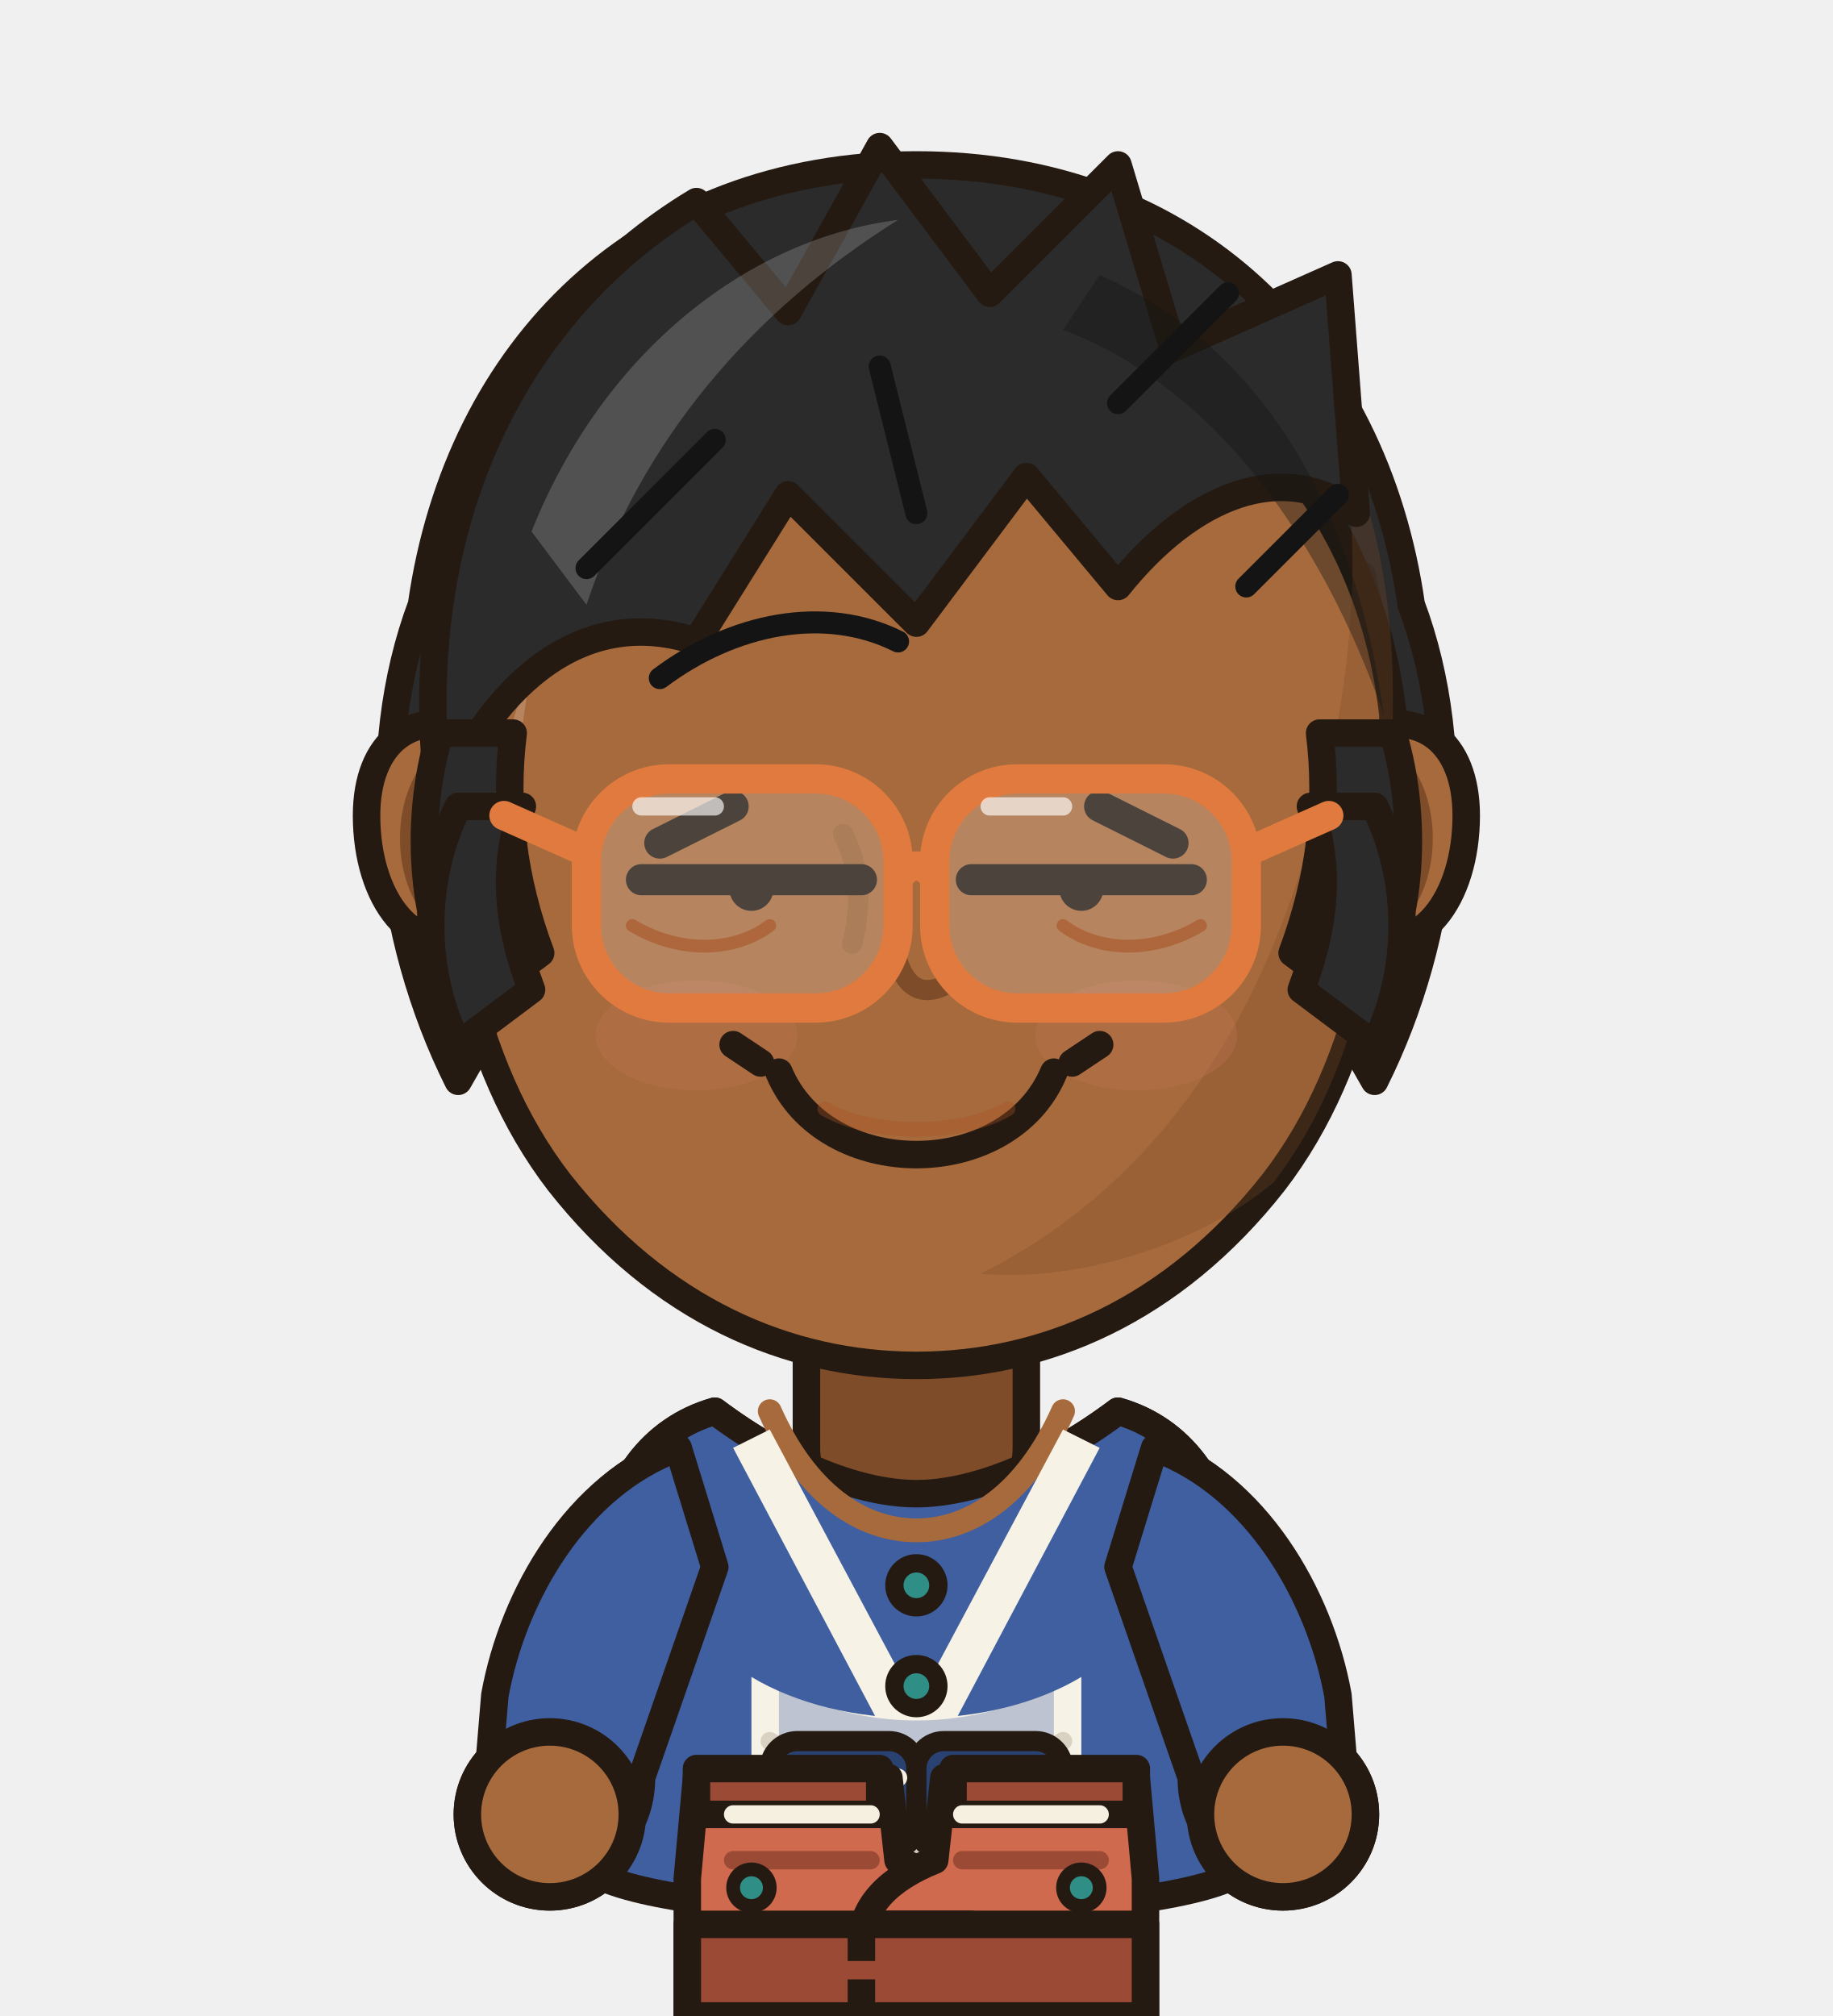
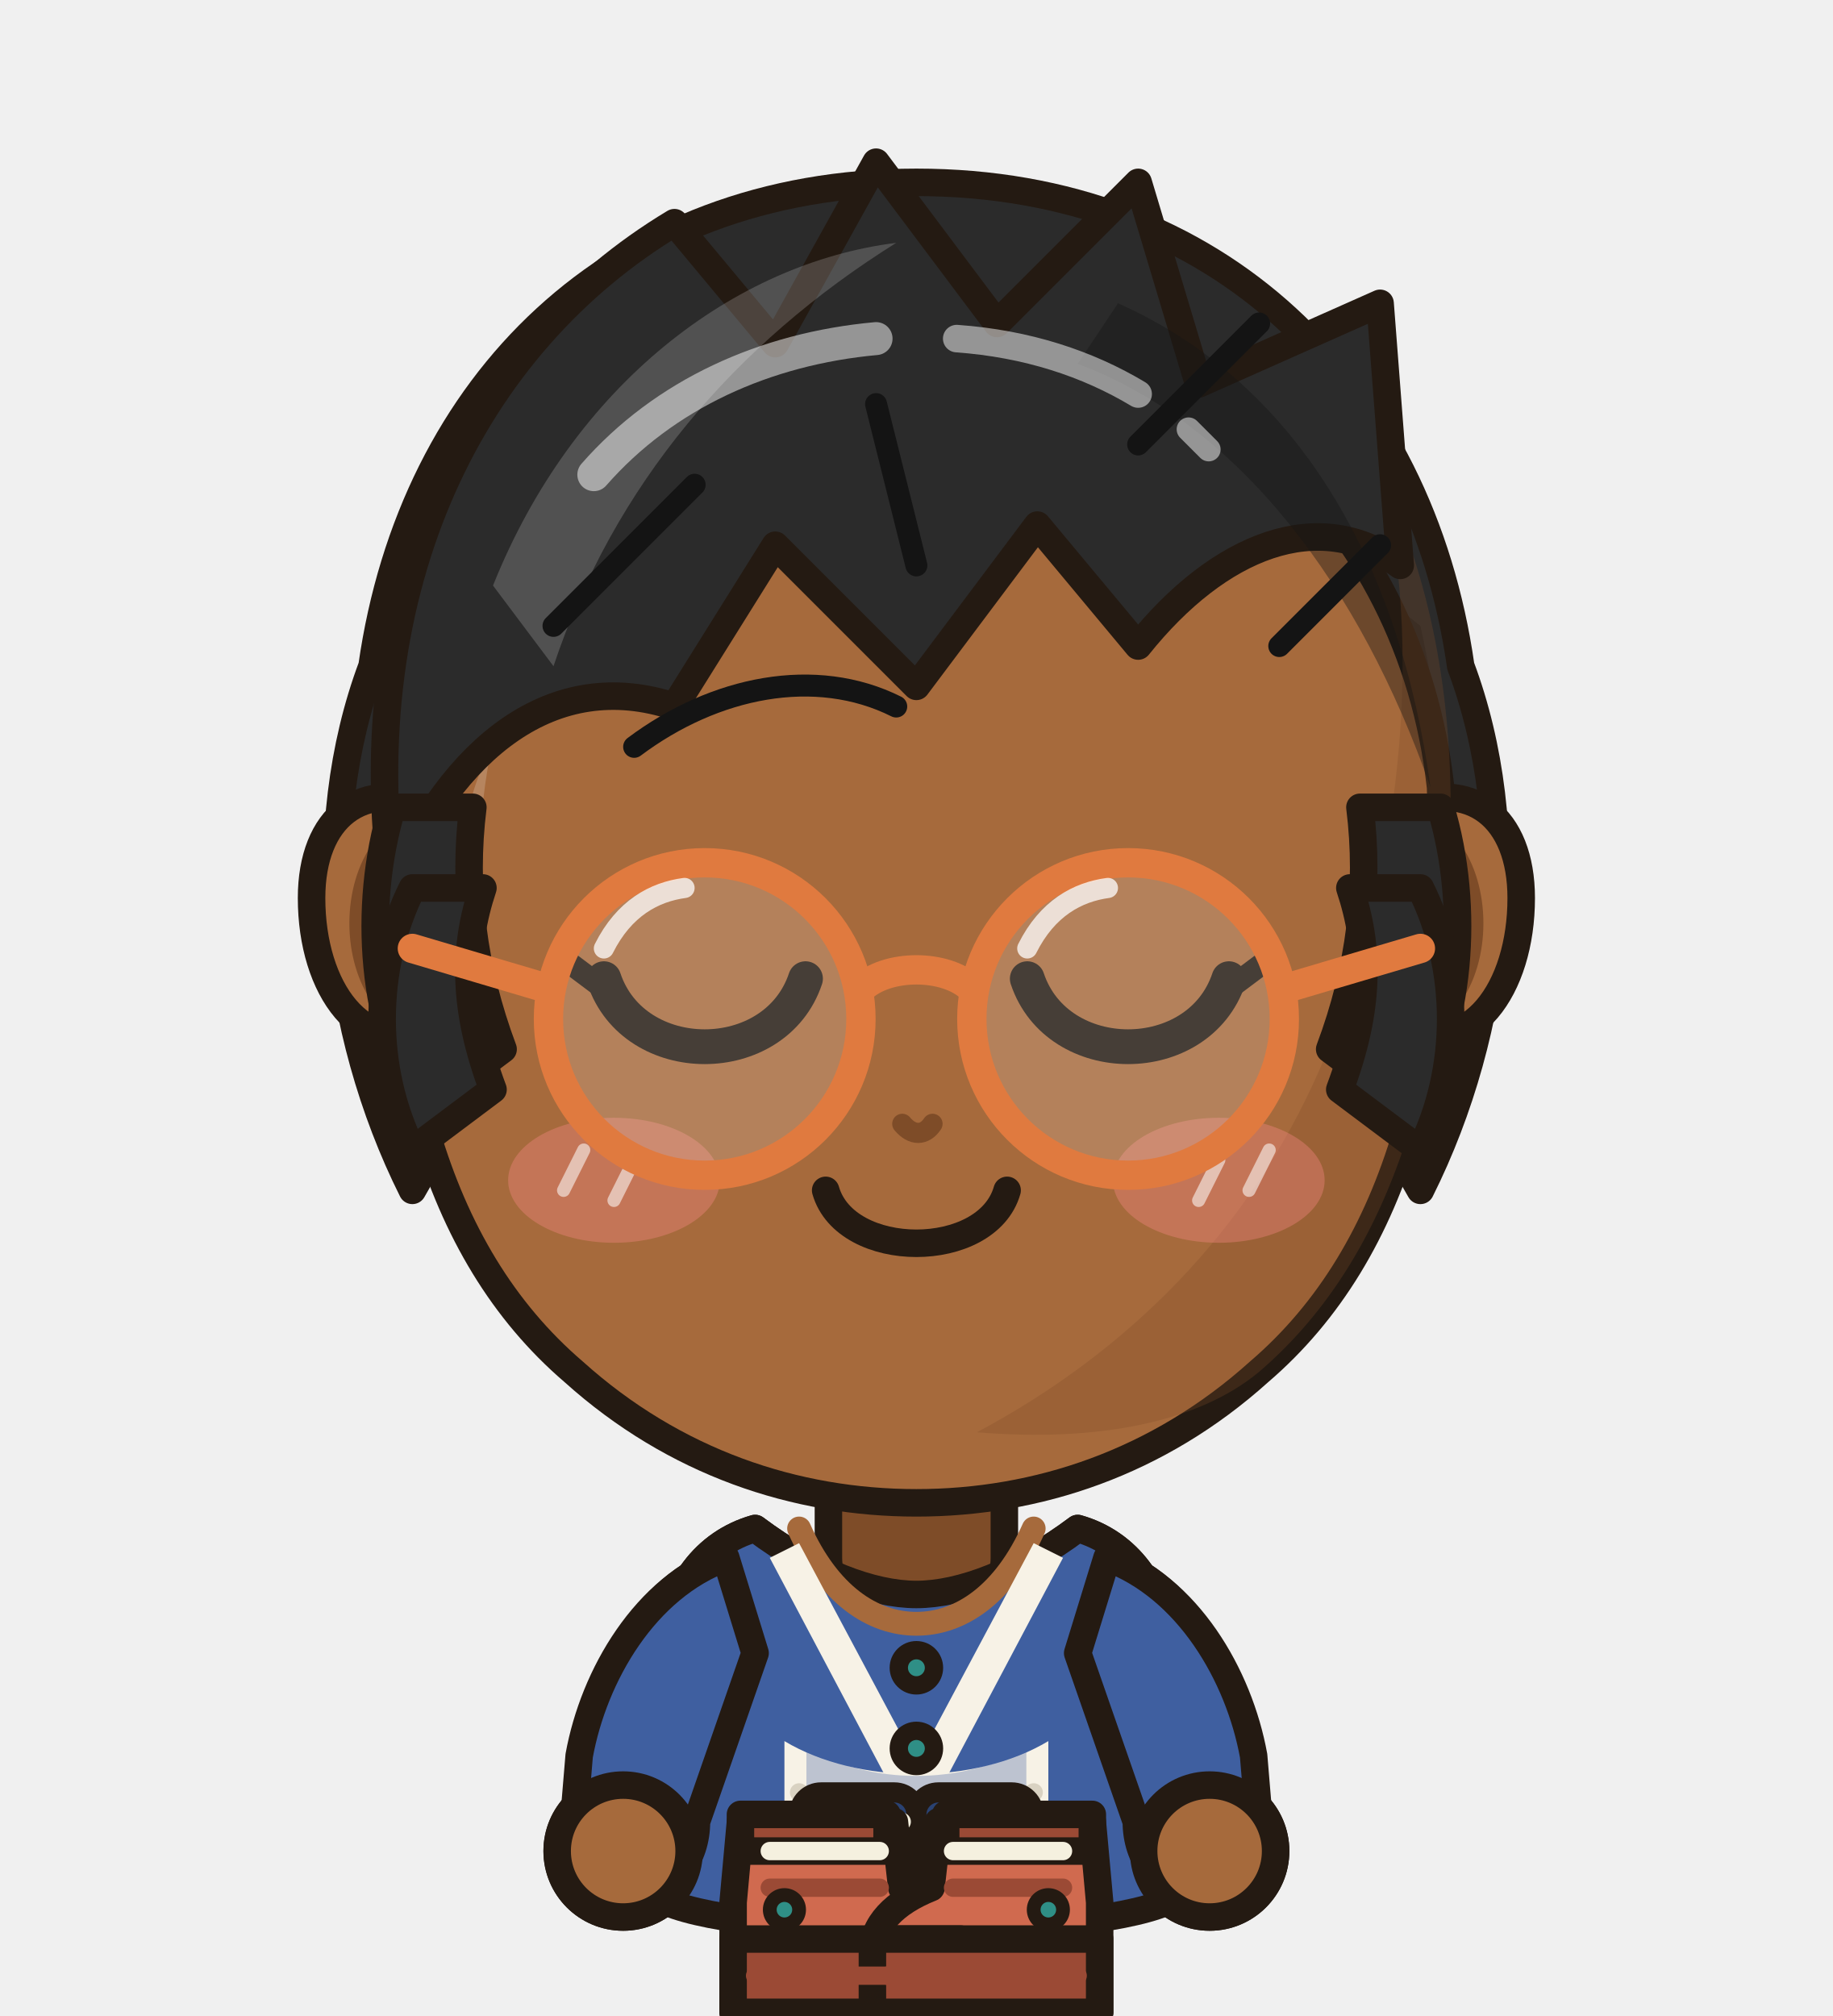
<svg xmlns="http://www.w3.org/2000/svg" width="200" height="220" viewBox="0 0 200 220">
  <g>
-     <g stroke="#241a12" stroke-width="3" stroke-linejoin="round" stroke-linecap="round">
-       <path d="M100 18 C70 18 50 38 46 66 C40 82 42 102 50 118 L58 104 L68 120 L78 100 L90 120 L100 102 L110 120 L122 100 L132 120 L142 104 L150 118 C158 102 160 82 154 66 C150 38 130 18 100 18 Z" fill="#2b2b2b" />
-     </g>
-     <g stroke="none">
-       <path d="M60 54 C54 74 54 98 60 114 L54 116 C46 100 46 80 50 62 Z" fill="#141414" opacity="0.35" />
-       <path d="M140 54 C146 74 146 98 140 114 L146 116 C154 100 154 80 150 62 Z" fill="#141414" opacity="0.35" />
-     </g>
-     <g fill="none" stroke="#141414" stroke-width="2.2" stroke-linecap="round">
-       <path d="M64 70 L76 86" />
-       <path d="M136 70 L124 86" />
-       <path d="M82 102 L88 116" />
-       <path d="M118 102 L112 116" />
-     </g>
-   </g>
-   <g>
-     <g stroke="#241a12" stroke-width="3" stroke-linejoin="round" stroke-linecap="round">
-       <path d="M80 190 L80 207 C80 214 84 217 89 217 L95 217 C98 217 99 215 99 212 L99 190 Z" fill="#a66a3c" />
-       <path d="M120 190 L120 207 C120 214 116 217 111 217 L105 217 C102 217 101 215 101 212 L101 190 Z" fill="#a66a3c" />
-       <path d="M74 158 C63 162 56 174 54 188 C53 194 56 198 62 199 C67 199 70 196 71 191 L78 170 Z" fill="#a66a3c" />
-       <path d="M126 158 C137 162 144 174 146 188 C147 194 144 198 138 199 C133 199 130 196 129 191 L122 170 Z" fill="#a66a3c" />
-       <path d="M78 154 C71 156 67 162 66 169 L69 201 C80 206 120 206 131 201 L134 169 C133 162 129 156 122 154 C114 160 106 163 100 163 C94 163 86 160 78 154 Z" fill="#3f5fa0" />
-       <path d="M88 133 L88 158 C88 164 94 168 100 168 C106 168 112 164 112 158 L112 133 Z" fill="#7e4c28" />
-       <path d="M52 80 C45 77 40 81 40 89 C40 98 45 105 52 102 Z" fill="#a66a3c" />
-       <path d="M148 80 C155 77 160 81 160 89 C160 98 155 105 148 102 Z" fill="#a66a3c" />
-       <path d="M100 32 C72 32 51 51 48 78 C48 98 51 116 61 129 C72 143 86 149 100 149 C114 149 128 143 139 129 C149 116 152 98 152 78 C149 51 128 32 100 32 Z" fill="#a66a3c" />
-       <circle cx="60" cy="198" r="9" fill="#a66a3c" />
-       <circle cx="140" cy="198" r="9" fill="#a66a3c" />
-     </g>
-     <g stroke="none">
-       <path d="M139 129 C149 116 152 97 152 76 C152 65 150 55 146 47 C150 63 146 86 139 103 C132 120 121 132 107 139 C119 140 132 135 139 129 Z" fill="#7e4c28" opacity="0.28" />
-       <path d="M58 74 C62 54 77 38 96 34 C81 38 66 51 60 66 C57 75 56 84 57 93 C54 86 55 79 58 74 Z" fill="#ffffff" opacity="0.18" />
-       <ellipse cx="76" cy="113" rx="11" ry="6" fill="#df7f6e" opacity="0.16" />
-       <ellipse cx="124" cy="113" rx="11" ry="6" fill="#df7f6e" opacity="0.16" />
-       <path d="M83 196 C88 200 94 201 98 199 L98 205 C92 207 86 206 82 203 Z" fill="#7e4c28" opacity="0.22" />
-       <path d="M117 196 C112 200 106 201 102 199 L102 205 C108 207 114 206 118 203 Z" fill="#7e4c28" opacity="0.22" />
-       <path d="M78 158 C86 164 94 167 100 167 C106 167 114 164 122 158 L122 163 C114 169 106 172 100 172 C94 172 86 169 78 163 Z" fill="#2a4272" opacity="0.55" />
-       <path d="M69 193 C80 198 120 198 131 193 L131 201 C120 206 80 206 69 201 Z" fill="#2a4272" opacity="0.25" />
-       <path d="M74 176 C77 182 78 189 77 196 L72 195 C73 187 72 181 70 176 Z" fill="#2a4272" opacity="0.35" />
-       <path d="M126 176 C123 182 122 189 123 196 L128 195 C127 187 128 181 130 176 Z" fill="#2a4272" opacity="0.35" />
-     </g>
-     <g fill="none" stroke="#7e4c28" stroke-width="2.2" stroke-linecap="round">
-       <path d="M47 84 C44 88 44 95 47 99" />
-       <path d="M153 84 C156 88 156 95 153 99" />
-       <path d="M98 105 C99 108 101 109 104 107" />
-       <path d="M92 91 C94 95 94 99 93 103" opacity="0.35" />
-     </g>
-   </g>
-   <g>
-     <g stroke="#241a12" stroke-width="3" stroke-linejoin="round" stroke-linecap="round">
-       <path d="M78 154 C71 156 67 162 66 169 L66 205 C78 210 122 210 134 205 L134 169 C133 162 129 156 122 154 C114 160 106 163 100 163 C94 163 86 160 78 154 Z" fill="#3f5fa0" />
-       <path d="M74 158 C63 162 56 174 54 185 L53 197 C53 202 57 205 62 204 C67 203 70 199 70 194 L78 171 Z" fill="#3f5fa0" />
-       <path d="M126 158 C137 162 144 174 146 185 L147 197 C147 202 143 205 138 204 C133 203 130 199 130 194 L122 171 Z" fill="#3f5fa0" />
-       <rect x="82" y="191" width="16" height="24" rx="5" fill="#d06a4f" />
-       <rect x="102" y="191" width="16" height="24" rx="5" fill="#d06a4f" />
-       <path d="M84 154 C88 163 94 167 100 167 C106 167 112 163 116 154" fill="none" stroke="#a66a3c" stroke-width="2.6" />
-     </g>
-     <g stroke="#241a12" stroke-width="3" stroke-linejoin="round" stroke-linecap="round">
-       <circle cx="60" cy="198" r="9" fill="#a66a3c" />
-       <circle cx="140" cy="198" r="9" fill="#a66a3c" />
-     </g>
-     <g stroke="none">
-       <path d="M84 156 L100 186 L116 156 L120 158 L102 192 L100 196 L98 192 L80 158 Z" fill="#f7f2e6" />
-       <path d="M82 183 C92 189 108 189 118 183 L118 205 C108 210 92 210 82 205 Z" fill="#f7f2e6" />
-       <path d="M85 184 C94 189 106 189 115 184 L115 205 C106 210 94 210 85 205 Z" fill="#3f5fa0" opacity="0.32" />
-       <path d="M88 198 C96 202 104 202 112 198 L112 205 C104 209 96 209 88 205 Z" fill="#d9d2c2" opacity="0.45" />
-     </g>
-     <g fill="none" stroke="#d9d2c2" stroke-width="2" stroke-linecap="round">
-       <path d="M84 190 C92 195 108 195 116 190" />
-       <path d="M80 202 C92 208 108 208 120 202" />
-     </g>
-     <g fill="#2f8f86" stroke="#241a12" stroke-width="2">
-       <circle cx="100" cy="173" r="2.4" />
-       <circle cx="100" cy="184" r="2.4" />
-     </g>
-     <rect x="84" y="190" width="16" height="12" rx="3" fill="#2a4272" stroke="#241a12" stroke-width="2.2" />
-     <rect x="100" y="190" width="16" height="12" rx="3" fill="#2a4272" stroke="#241a12" stroke-width="2.2" />
-     <path d="M86 194 L98 194" stroke="#f5f0df" stroke-width="2" stroke-linecap="round" />
-     <path d="M104 194 L114 194" stroke="#f5f0df" stroke-width="2" stroke-linecap="round" />
-   </g>
-   <g>
-     <g transform="translate(0,3)">
-       <g stroke="#241a12" stroke-width="3" stroke-linejoin="round" stroke-linecap="round">
-         <path d="M76 191 L97 191 L98 200 C103 202 106 205 106 209 L106 217 L75 217 L75 202 Z" fill="#d06a4f" />
-         <path d="M124 191 L103 191 L102 200 C97 202 94 205 94 209 L94 217 L125 217 L125 202 Z" fill="#d06a4f" />
-         <path d="M75 207 L106 207 L106 217 L75 217 Z" fill="#9b4a35" />
-         <path d="M125 207 L94 207 L94 217 L125 217 Z" fill="#9b4a35" />
-         <path d="M76 190 L96 190 L96 195 L76 195 Z" fill="#9b4a35" />
-         <path d="M124 190 L104 190 L104 195 L124 195 Z" fill="#9b4a35" />
+     <g transform="translate(100 164) scale(1.1) translate(-100 -149)">
+       <g stroke="#241a12" stroke-width="2.73" stroke-linejoin="round" stroke-linecap="round">
+         <path d="M100 18 C70 18 50 38 46 66 C40 82 42 102 50 118 L58 104 L68 120 L78 100 L90 120 L100 102 L110 120 L122 100 L132 120 L142 104 L150 118 C158 102 160 82 154 66 C150 38 130 18 100 18 Z" fill="#2b2b2b" />
      </g>
-       <g fill="none" stroke="#9b4a35" stroke-width="2" stroke-linecap="round">
-         <path d="M80 200 L95 200" />
-         <path d="M120 200 L105 200" />
-         <path d="M78 212 L104 212" />
-         <path d="M96 212 L122 212" />
+       <g stroke="none">
+         <path d="M60 54 C54 74 54 98 60 114 L54 116 C46 100 46 80 50 62 Z" fill="#141414" opacity="0.35" />
+         <path d="M140 54 C146 74 146 98 140 114 L146 116 C154 100 154 80 150 62 Z" fill="#141414" opacity="0.35" />
      </g>
-       <g stroke="#f5f0df" stroke-width="2" stroke-linecap="round">
-         <path d="M80 195 L95 195" />
-         <path d="M120 195 L105 195" />
-       </g>
-       <g fill="#2f8f86" stroke="#241a12" stroke-width="1.5">
-         <circle cx="82" cy="203" r="2" />
-         <circle cx="118" cy="203" r="2" />
+       <g fill="none" stroke="#141414" stroke-width="2.00" stroke-linecap="round">
+         <path d="M64 70 L76 86" />
+         <path d="M136 70 L124 86" />
+         <path d="M82 102 L88 116" />
+         <path d="M118 102 L112 116" />
      </g>
    </g>
  </g>
  <g>
-     <g stroke="#241a12" stroke-width="3.4" stroke-linecap="round">
-       <path d="M70 96 L94 96" />
-       <path d="M106 96 L130 96" />
-       <path d="M72 92 L80 88" />
-       <path d="M128 92 L120 88" />
-       <circle cx="82" cy="97" r="2.4" fill="#241a12" stroke="none" />
-       <circle cx="118" cy="97" r="2.4" fill="#241a12" stroke="none" />
+     <g transform="translate(100 218) scale(0.8) translate(-100 -218)">
+       <g stroke="#241a12" stroke-width="3.75" stroke-linejoin="round" stroke-linecap="round">
+         <path d="M80 190 L80 207 C80 214 84 217 89 217 L95 217 C98 217 99 215 99 212 L99 190 Z" fill="#a66a3c" />
+         <path d="M120 190 L120 207 C120 214 116 217 111 217 L105 217 C102 217 101 215 101 212 L101 190 Z" fill="#a66a3c" />
+         <path d="M74 158 C63 162 56 174 54 188 C53 194 56 198 62 199 C67 199 70 196 71 191 L78 170 Z" fill="#a66a3c" />
+         <path d="M126 158 C137 162 144 174 146 188 C147 194 144 198 138 199 C133 199 130 196 129 191 L122 170 Z" fill="#a66a3c" />
+         <path d="M78 154 C71 156 67 162 66 169 L69 201 C80 206 120 206 131 201 L134 169 C133 162 129 156 122 154 C114 160 106 163 100 163 C94 163 86 160 78 154 Z" fill="#3f5fa0" />
+         <path d="M88 133 L88 158 C88 164 94 168 100 168 C106 168 112 164 112 158 L112 133 Z" fill="#7e4c28" />
+         <circle cx="60" cy="198" r="9" fill="#a66a3c" />
+         <circle cx="140" cy="198" r="9" fill="#a66a3c" />
+       </g>
+       <g stroke="none">
+         <path d="M83 196 C88 200 94 201 98 199 L98 205 C92 207 86 206 82 203 Z" fill="#7e4c28" opacity="0.22" />
+         <path d="M117 196 C112 200 106 201 102 199 L102 205 C108 207 114 206 118 203 Z" fill="#7e4c28" opacity="0.22" />
+         <path d="M78 158 C86 164 94 167 100 167 C106 167 114 164 122 158 L122 163 C114 169 106 172 100 172 C94 172 86 169 78 163 Z" fill="#2a4272" opacity="0.55" />
+         <path d="M69 193 C80 198 120 198 131 193 L131 201 C120 206 80 206 69 201 Z" fill="#2a4272" opacity="0.25" />
+         <path d="M74 176 C77 182 78 189 77 196 L72 195 C73 187 72 181 70 176 Z" fill="#2a4272" opacity="0.35" />
+         <path d="M126 176 C123 182 122 189 123 196 L128 195 C127 187 128 181 130 176 Z" fill="#2a4272" opacity="0.35" />
+       </g>
+     </g>
+     <g transform="translate(100 164) scale(1.1) translate(-100 -149)">
+       <g stroke="#241a12" stroke-width="2.73" stroke-linejoin="round" stroke-linecap="round">
+         <path d="M52 80 C45 77 40 81 40 89 C40 98 45 105 52 102 Z" fill="#a66a3c" />
+         <path d="M148 80 C155 77 160 81 160 89 C160 98 155 105 148 102 Z" fill="#a66a3c" />
+         <path d="M100 32 C72 32 51 51 48 78 C47 104 52 124 66 136 C76 145 88 149 100 149 C112 149 124 145 134 136 C148 124 153 104 152 78 C149 51 128 32 100 32 Z" fill="#a66a3c" />
+       </g>
+       <g stroke="none">
+         <path d="M134 136 C148 124 153 104 153 80 C153 66 150 55 146 47 C151 66 147 90 140 106 C133 122 121 134 106 142 C118 143 128 141 134 136 Z" fill="#7e4c28" opacity="0.28" />
+         <path d="M58 74 C62 54 77 38 96 34 C81 38 66 51 60 66 C57 75 56 84 57 93 C54 86 55 79 58 74 Z" fill="#ffffff" opacity="0.18" />
+         <ellipse cx="70" cy="117" rx="10.5" ry="6.2" fill="#ff8a8a" opacity="0.34" />
+         <ellipse cx="130" cy="117" rx="10.5" ry="6.2" fill="#ff8a8a" opacity="0.34" />
+       </g>
+       <g fill="none" stroke="#7e4c28" stroke-width="2" stroke-linecap="round">
+         <path d="M47 84 C44 88 44 95 47 99" />
+         <path d="M153 84 C156 88 156 95 153 99" />
+         <path d="M98.6 111.4 C99.6 112.6 100.8 112.6 101.6 111.4" />
+       </g>
+       <g fill="none" stroke="#ffffff" stroke-width="1.3" stroke-linecap="round" opacity="0.55">
+         <path d="M65 118 L67 114" />
+         <path d="M70 119 L72 115" />
+         <path d="M128 119 L130 115" />
+         <path d="M133 118 L135 114" />
+       </g>
    </g>
  </g>
  <g>
-     <g fill="none" stroke="#241a12" stroke-width="3" stroke-linecap="round">
-       <path d="M85 117 C90 129 110 129 115 117" />
-       <path d="M90 121 C95 124 105 124 110 121" stroke="#a84f1f" stroke-width="1.6" opacity="0.35" />
-       <path d="M83 116 L80 114" />
-       <path d="M117 116 L120 114" />
+     <g transform="translate(100 218) scale(0.8) translate(-100 -218)">
+       <g stroke="#241a12" stroke-width="3.75" stroke-linejoin="round" stroke-linecap="round">
+         <path d="M78 154 C71 156 67 162 66 169 L66 205 C78 210 122 210 134 205 L134 169 C133 162 129 156 122 154 C114 160 106 163 100 163 C94 163 86 160 78 154 Z" fill="#3f5fa0" />
+         <path d="M74 158 C63 162 56 174 54 185 L53 197 C53 202 57 205 62 204 C67 203 70 199 70 194 L78 171 Z" fill="#3f5fa0" />
+         <path d="M126 158 C137 162 144 174 146 185 L147 197 C147 202 143 205 138 204 C133 203 130 199 130 194 L122 171 Z" fill="#3f5fa0" />
+         <rect x="82" y="191" width="16" height="24" rx="5" fill="#d06a4f" />
+         <rect x="102" y="191" width="16" height="24" rx="5" fill="#d06a4f" />
+         <path d="M84 154 C88 163 94 167 100 167 C106 167 112 163 116 154" fill="none" stroke="#a66a3c" stroke-width="3.25" />
+       </g>
+       <g stroke="#241a12" stroke-width="3.75" stroke-linejoin="round" stroke-linecap="round">
+         <circle cx="60" cy="198" r="9" fill="#a66a3c" />
+         <circle cx="140" cy="198" r="9" fill="#a66a3c" />
+       </g>
+       <g stroke="none">
+         <path d="M84 156 L100 186 L116 156 L120 158 L102 192 L100 196 L98 192 L80 158 Z" fill="#f7f2e6" />
+         <path d="M82 183 C92 189 108 189 118 183 L118 205 C108 210 92 210 82 205 Z" fill="#f7f2e6" />
+         <path d="M85 184 C94 189 106 189 115 184 L115 205 C106 210 94 210 85 205 Z" fill="#3f5fa0" opacity="0.32" />
+         <path d="M88 198 C96 202 104 202 112 198 L112 205 C104 209 96 209 88 205 Z" fill="#d9d2c2" opacity="0.45" />
+       </g>
+       <g fill="none" stroke="#d9d2c2" stroke-width="2.50" stroke-linecap="round">
+         <path d="M84 190 C92 195 108 195 116 190" />
+         <path d="M80 202 C92 208 108 208 120 202" />
+       </g>
+       <g fill="#2f8f86" stroke="#241a12" stroke-width="2.50">
+         <circle cx="100" cy="173" r="2.4" />
+         <circle cx="100" cy="184" r="2.4" />
+       </g>
+       <rect x="84" y="190" width="16" height="12" rx="3" fill="#2a4272" stroke="#241a12" stroke-width="2.75" />
+       <rect x="100" y="190" width="16" height="12" rx="3" fill="#2a4272" stroke="#241a12" stroke-width="2.75" />
+       <path d="M86 194 L98 194" stroke="#f5f0df" stroke-width="2.50" stroke-linecap="round" />
+       <path d="M104 194 L114 194" stroke="#f5f0df" stroke-width="2.50" stroke-linecap="round" />
    </g>
  </g>
  <g>
-     <g stroke="#241a12" stroke-width="3" stroke-linejoin="round" stroke-linecap="round">
-       <path d="M48 88 C44 58 56 34 76 22 L86 34 L96 16 L108 32 L122 18 L128 38 L146 30 L148 56 C140 50 130 54 122 64 L112 52 L100 68 L86 54 L76 70 C64 66 54 74 48 88 Z" fill="#2b2b2b" />
-       <path d="M48 80 C45 90 46 102 51 110 L59 104 C56 96 55 88 56 80 Z" fill="#2b2b2b" />
-       <path d="M152 80 C155 90 154 102 149 110 L141 104 C144 96 145 88 144 80 Z" fill="#2b2b2b" />
-       <path d="M50 88 C46 96 46 106 50 114 L58 108 C55 100 55 94 57 88 Z" fill="#2b2b2b" />
-       <path d="M150 88 C154 96 154 106 150 114 L142 108 C145 100 145 94 143 88 Z" fill="#2b2b2b" />
-     </g>
-     <g stroke="none">
-       <path d="M58 58 C66 38 82 26 98 24 C82 34 70 48 64 66 Z" fill="#ffffff" opacity="0.18" />
-       <path d="M120 30 C138 38 148 56 151 78 C144 58 132 42 116 36 Z" fill="#141414" opacity="0.4" />
-     </g>
-     <g fill="none" stroke="#141414" stroke-width="2.4" stroke-linecap="round">
-       <path d="M64 62 L78 48" />
-       <path d="M96 40 L100 56" />
-       <path d="M122 44 L134 32" />
-       <path d="M136 64 L146 54" />
-       <path d="M72 74 C80 68 90 66 98 70" />
+     <g transform="translate(100 218) scale(0.8) translate(-100 -218)">
+       <g transform="translate(0,3)">
+         <g stroke="#241a12" stroke-width="3.75" stroke-linejoin="round" stroke-linecap="round">
+           <path d="M76 191 L97 191 L98 200 C103 202 106 205 106 209 L106 217 L75 217 L75 202 Z" fill="#d06a4f" />
+           <path d="M124 191 L103 191 L102 200 C97 202 94 205 94 209 L94 217 L125 217 L125 202 Z" fill="#d06a4f" />
+           <path d="M75 207 L106 207 L106 217 L75 217 Z" fill="#9b4a35" />
+           <path d="M125 207 L94 207 L94 217 L125 217 Z" fill="#9b4a35" />
+           <path d="M76 190 L96 190 L96 195 L76 195 Z" fill="#9b4a35" />
+           <path d="M124 190 L104 190 L104 195 L124 195 Z" fill="#9b4a35" />
+         </g>
+         <g fill="none" stroke="#9b4a35" stroke-width="2.50" stroke-linecap="round">
+           <path d="M80 200 L95 200" />
+           <path d="M120 200 L105 200" />
+           <path d="M78 212 L104 212" />
+           <path d="M96 212 L122 212" />
+         </g>
+         <g stroke="#f5f0df" stroke-width="2.50" stroke-linecap="round">
+           <path d="M80 195 L95 195" />
+           <path d="M120 195 L105 195" />
+         </g>
+         <g fill="#2f8f86" stroke="#241a12" stroke-width="1.88">
+           <circle cx="82" cy="203" r="2" />
+           <circle cx="118" cy="203" r="2" />
+         </g>
+       </g>
    </g>
  </g>
  <g>
-     <g fill="none" stroke="#e07a3f" stroke-width="3.2" stroke-linejoin="round" stroke-linecap="round">
-       <rect x="64" y="85" width="34" height="25" rx="9" fill="#ffffff" fill-opacity="0.18" />
-       <rect x="102" y="85" width="34" height="25" rx="9" fill="#ffffff" fill-opacity="0.18" />
-       <path d="M98 96 C99 94 101 94 102 96" />
-       <path d="M64 93 L55 89" />
-       <path d="M136 93 L145 89" />
-       <path d="M70 88 L78 88" stroke="#ffffff" stroke-width="2" opacity="0.65" />
-       <path d="M108 88 L116 88" stroke="#ffffff" stroke-width="2" opacity="0.65" />
+     <g transform="translate(100 164) scale(1.1) translate(-100 -149)">
+       <g fill="none" stroke="#241a12" stroke-width="3.45" stroke-linecap="round" stroke-linejoin="round">
+         <path d="M69 97 C72 106 86 106 89 97" />
+         <path d="M111 97 C114 106 128 106 131 97" />
+       </g>
+       <g fill="none" stroke="#241a12" stroke-width="2.18" stroke-linecap="round">
+         <path d="M69 98 L65 95" />
+         <path d="M131 98 L135 95" />
+       </g>
    </g>
-     <g fill="none" stroke="#a84f1f" stroke-width="1.4" stroke-linecap="round" opacity="0.55">
-       <path d="M69 101 C74 104 80 104 84 101" />
-       <path d="M116 101 C120 104 126 104 131 101" />
+   </g>
+   <g>
+     <g transform="translate(100 164) scale(1.1) translate(-100 -149)">
+       <g fill="none" stroke="#241a12" stroke-width="2.73" stroke-linecap="round" stroke-linejoin="round">
+         <path d="M91 118 C93 125 107 125 109 118" />
+       </g>
+     </g>
+   </g>
+   <g>
+     <g transform="translate(100 164) scale(1.1) translate(-100 -149)">
+       <g stroke="#241a12" stroke-width="2.73" stroke-linejoin="round" stroke-linecap="round">
+         <path d="M48 88 C44 58 56 34 76 22 L86 34 L96 16 L108 32 L122 18 L128 38 L146 30 L148 56 C140 50 130 54 122 64 L112 52 L100 68 L86 54 L76 70 C64 66 54 74 48 88 Z" fill="#2b2b2b" />
+         <path d="M48 80 C45 90 46 102 51 110 L59 104 C56 96 55 88 56 80 Z" fill="#2b2b2b" />
+         <path d="M152 80 C155 90 154 102 149 110 L141 104 C144 96 145 88 144 80 Z" fill="#2b2b2b" />
+         <path d="M50 88 C46 96 46 106 50 114 L58 108 C55 100 55 94 57 88 Z" fill="#2b2b2b" />
+         <path d="M150 88 C154 96 154 106 150 114 L142 108 C145 100 145 94 143 88 Z" fill="#2b2b2b" />
+       </g>
+       <g stroke="none">
+         <path d="M58 58 C66 38 82 26 98 24 C82 34 70 48 64 66 Z" fill="#ffffff" opacity="0.18" />
+         <path d="M120 30 C138 38 148 56 151 78 C144 58 132 42 116 36 Z" fill="#141414" opacity="0.4" />
+       </g>
+       <g fill="none" stroke="#141414" stroke-width="2.18" stroke-linecap="round">
+         <path d="M64 62 L78 48" />
+         <path d="M96 40 L100 56" />
+         <path d="M122 44 L134 32" />
+         <path d="M136 64 L146 54" />
+         <path d="M72 74 C80 68 90 66 98 70" />
+       </g>
+       <g fill="none" stroke="#ffffff" stroke-linecap="round" opacity="0.5">
+         <path d="M68 47 C75 39 85 34.5 96 33.5" stroke-width="3.27" />
+         <path d="M104 33.5 C111 34 117 36 122 39" stroke-width="2.73" />
+         <path d="M127 42.5 L129 44.5" stroke-width="2.36" />
+       </g>
+     </g>
+   </g>
+   <g>
+     <g transform="translate(100 164) scale(1.1) translate(-100 -149)">
+       <g fill="none" stroke="#e07a3f" stroke-width="2.91" stroke-linejoin="round" stroke-linecap="round">
+         <circle cx="79" cy="101" r="15.5" fill="#ffffff" fill-opacity="0.16" />
+         <circle cx="121" cy="101" r="15.5" fill="#ffffff" fill-opacity="0.16" />
+         <path d="M94.5 98 C97 95.5 103 95.5 105.5 98" />
+         <path d="M63.5 98 L50 94" />
+         <path d="M136.5 98 L150 94" />
+         <path d="M69 94 C71 90 74 88.4 77 88" stroke="#ffffff" stroke-width="2.00" opacity="0.75" />
+         <path d="M111 94 C113 90 116 88.4 119 88" stroke="#ffffff" stroke-width="2.00" opacity="0.75" />
+       </g>
    </g>
  </g>
</svg>
